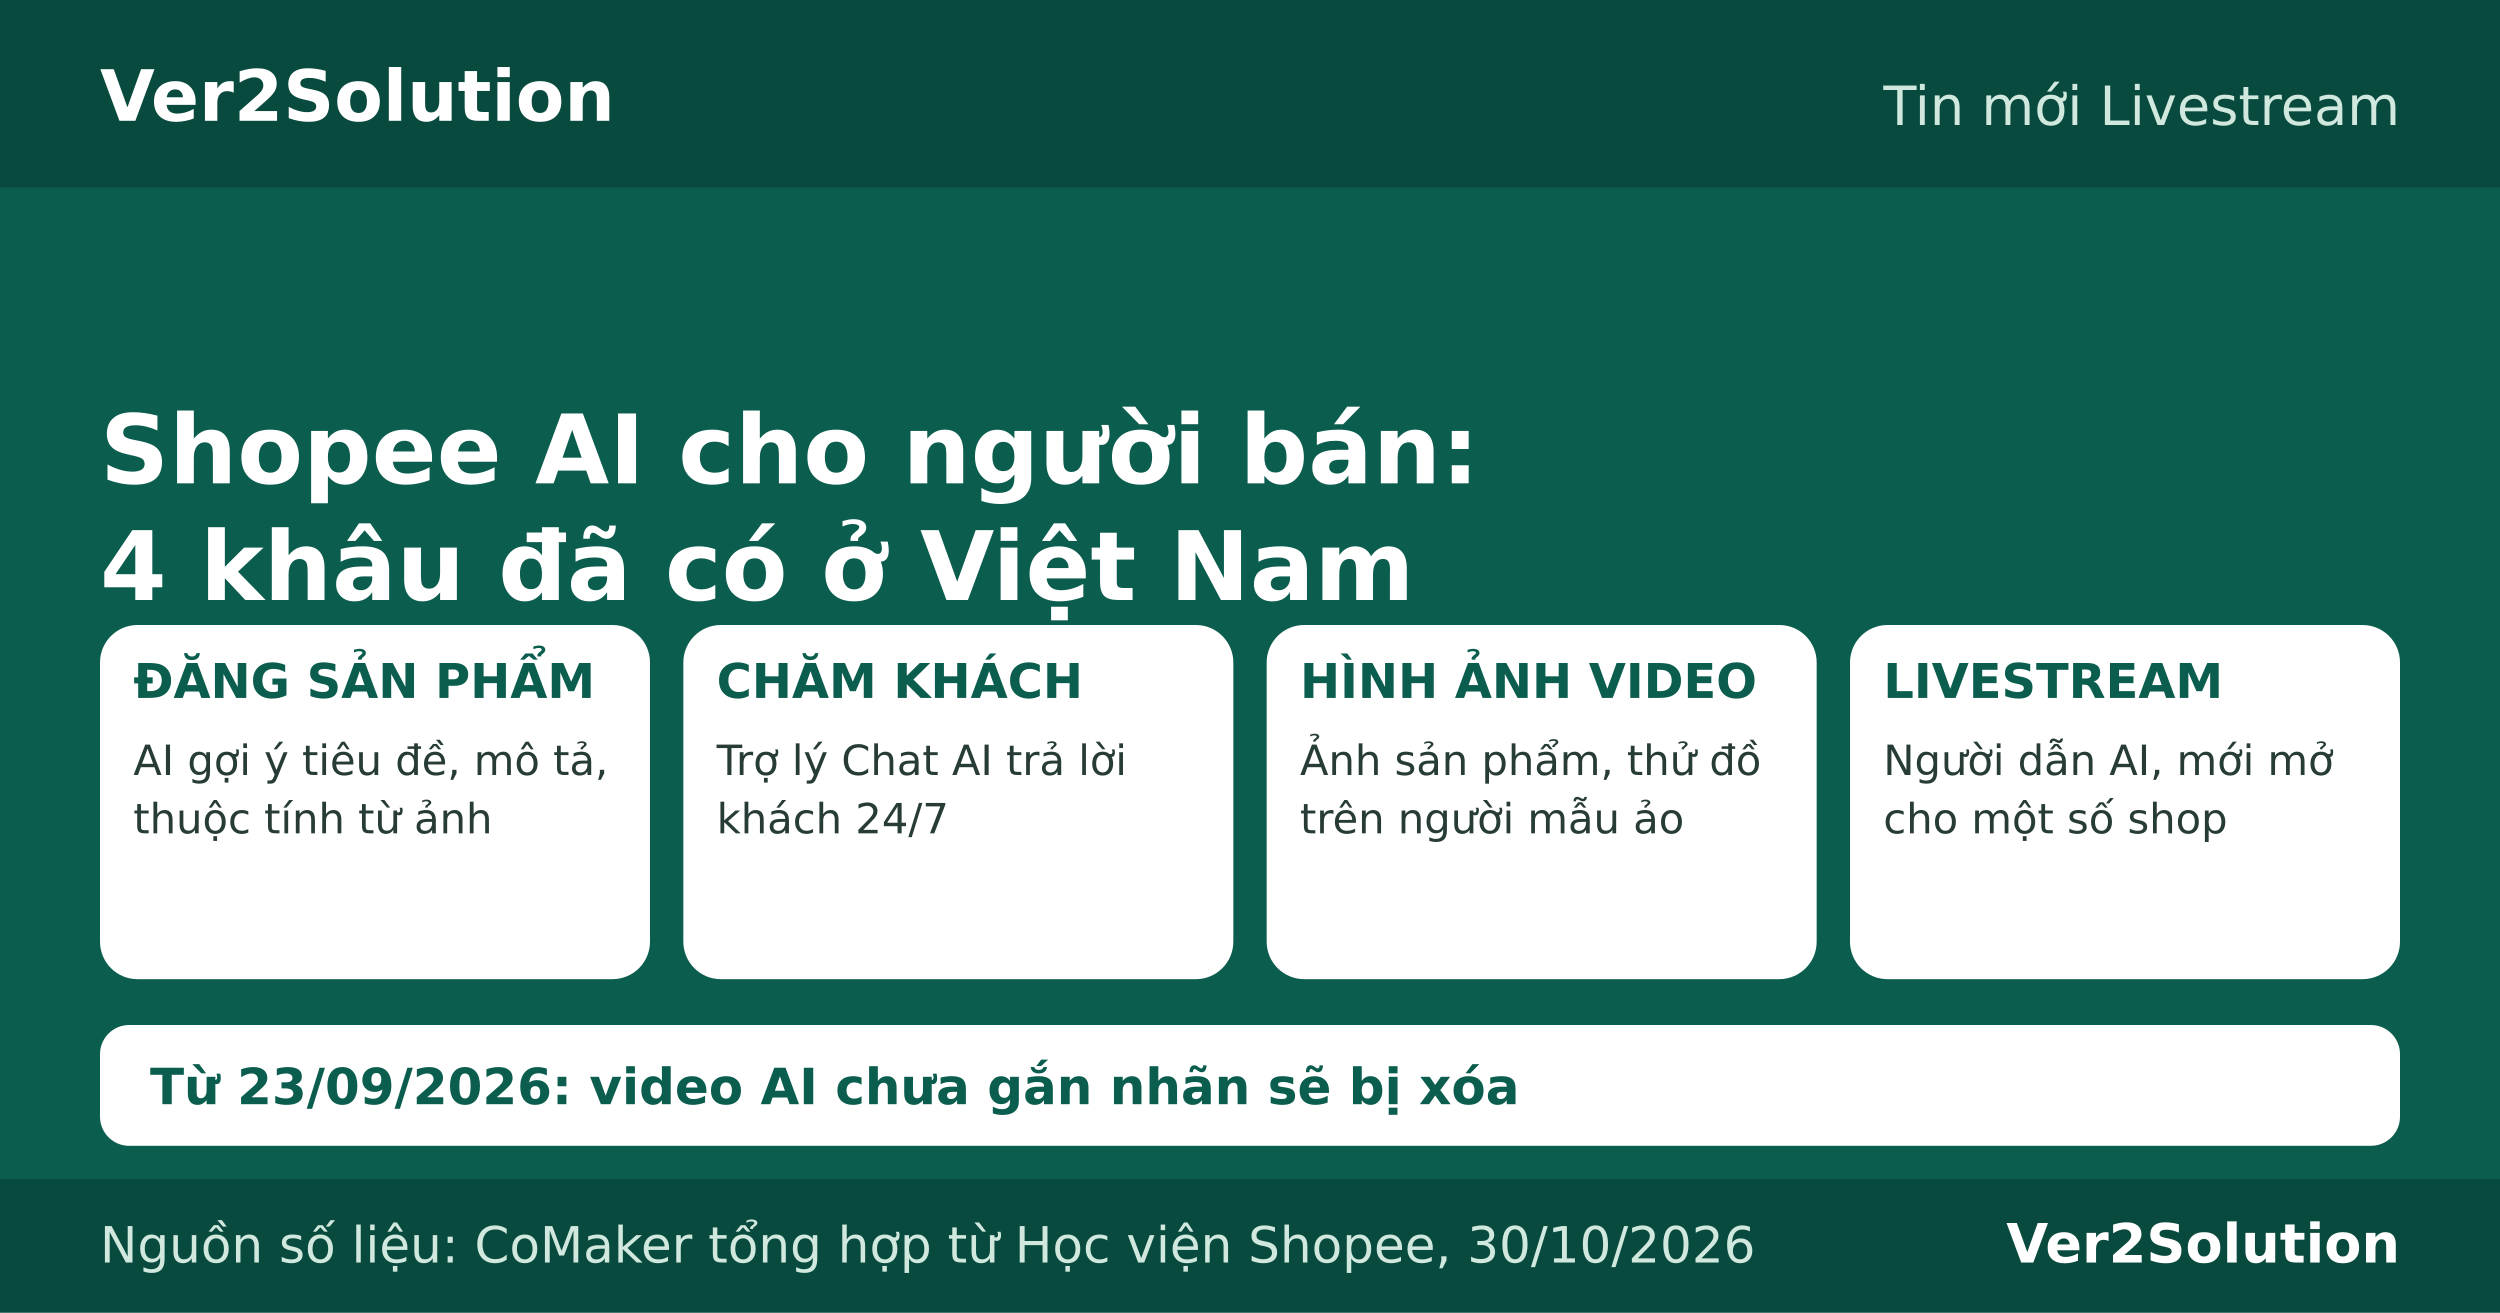
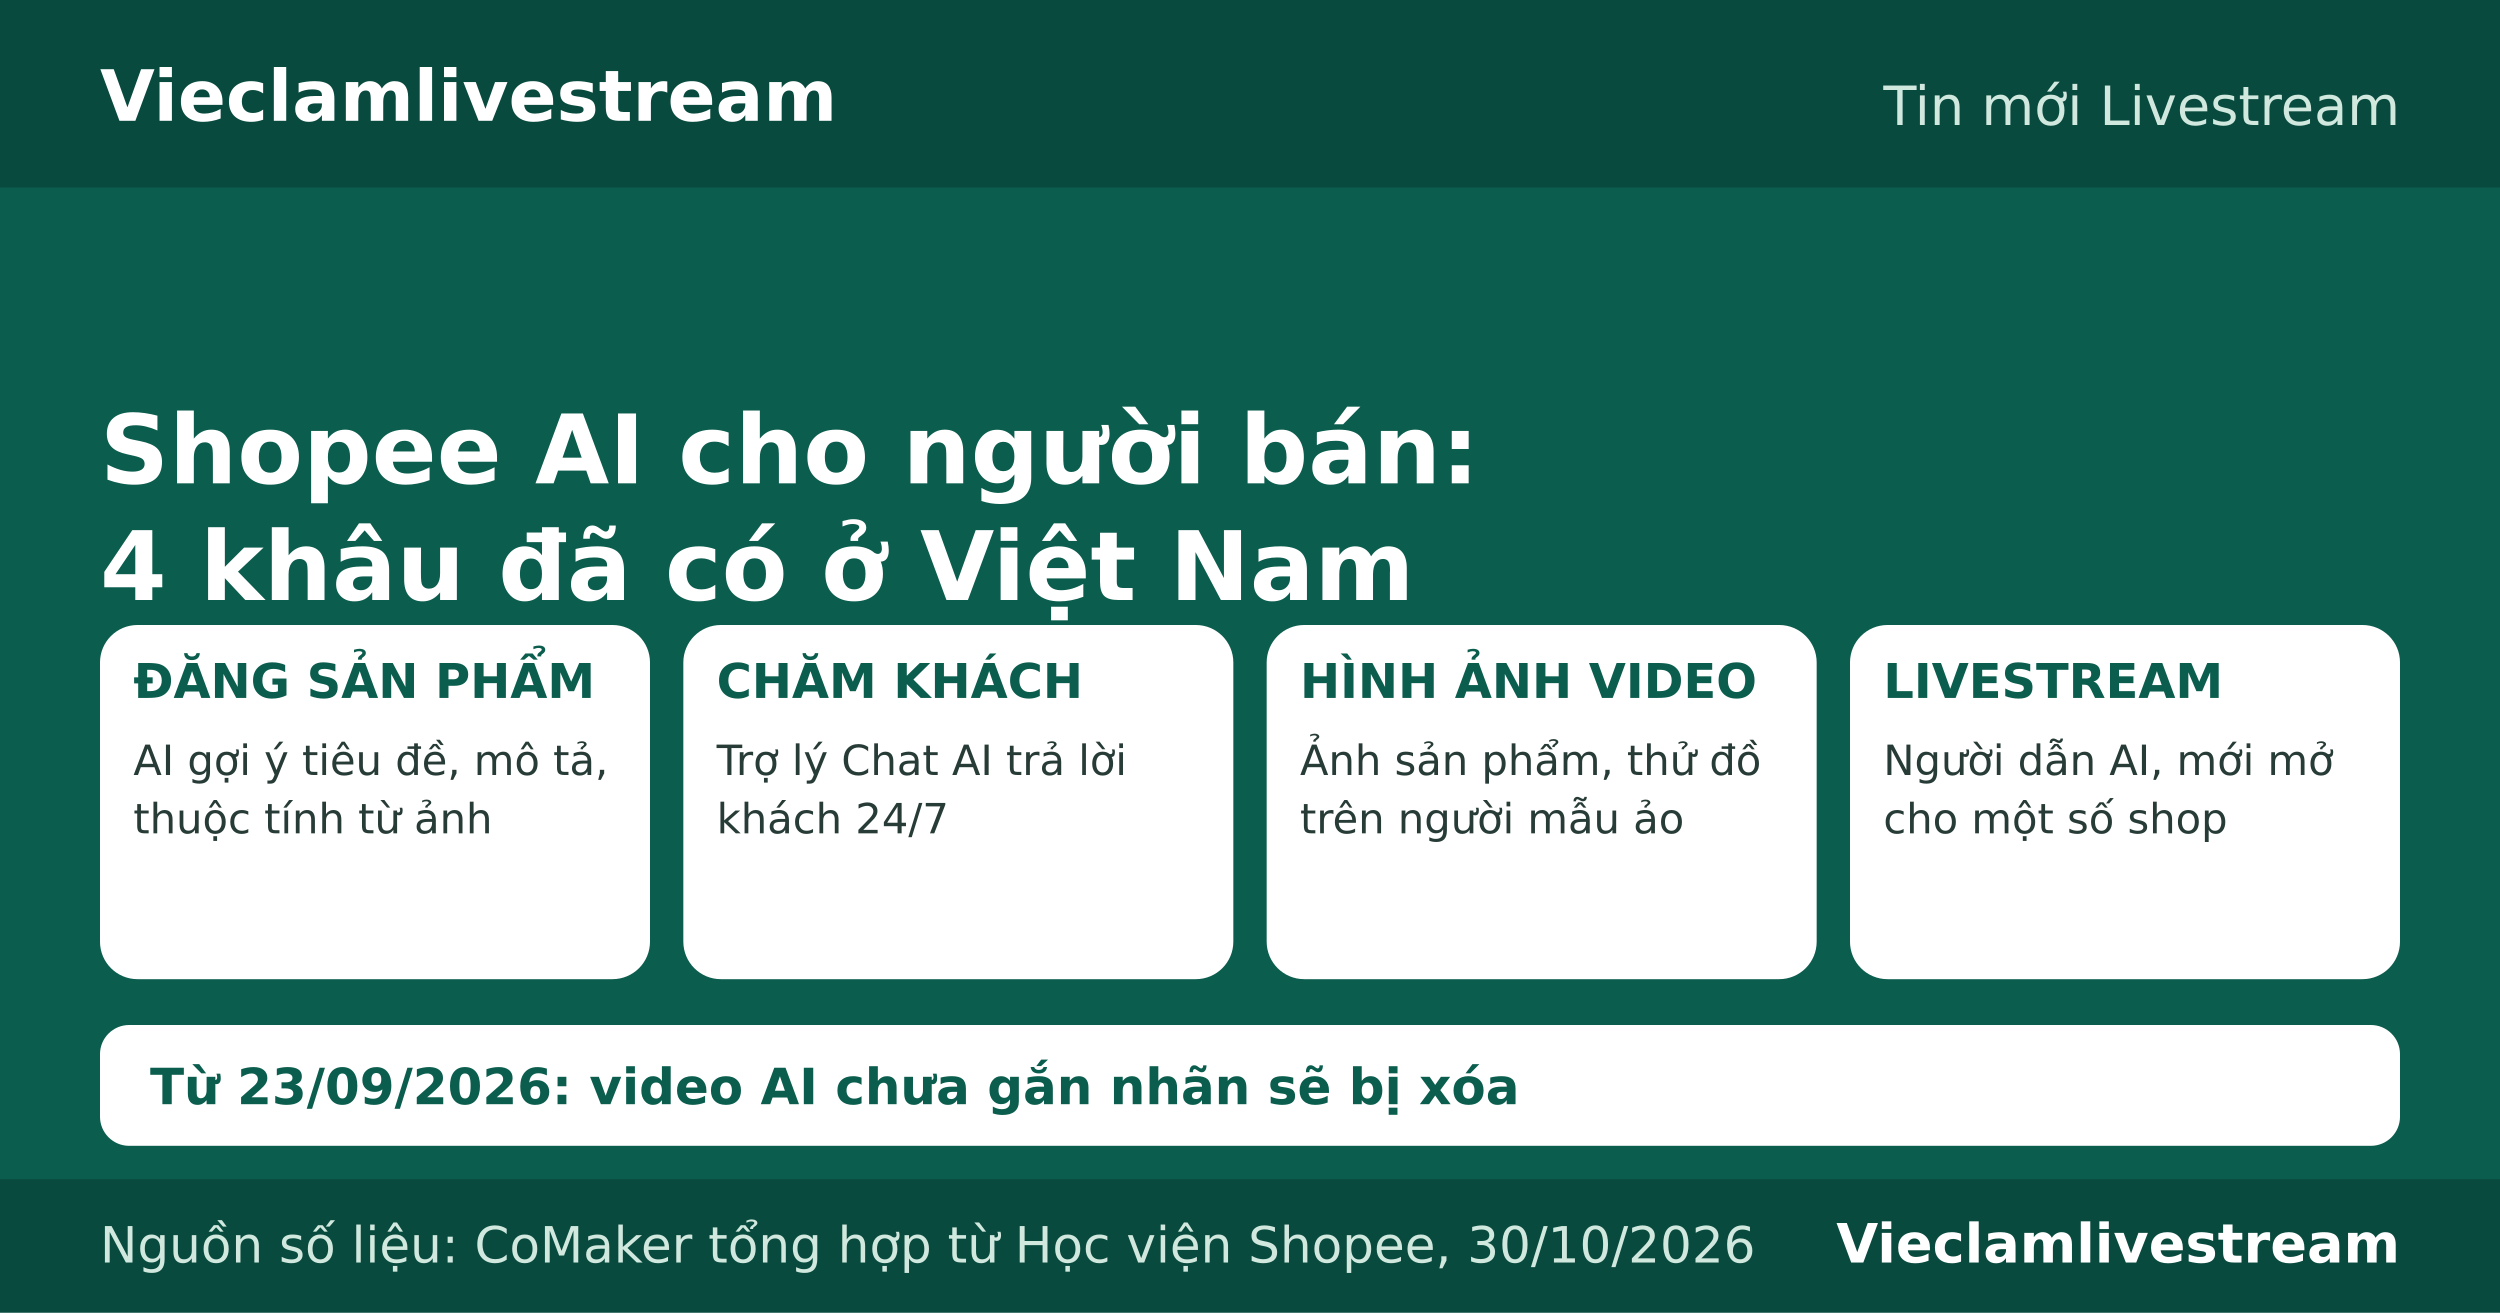
<svg xmlns="http://www.w3.org/2000/svg" width="1200" height="630" viewBox="0 0 1200 630">
  <rect width="1200" height="630" fill="#0b5d4e" />
  <rect width="1200" height="90" fill="#094a3e" />
  <rect y="566" width="1200" height="64" fill="#094a3e" />
-   <text x="48" y="58" font-family="DejaVu Sans, sans-serif" font-size="34" font-weight="bold" fill="#ffffff">Ver2Solution</text>
+   <text x="48" y="58" font-family="DejaVu Sans, sans-serif" font-size="34" font-weight="bold" fill="#ffffff">Vieclamlivestream</text>
  <text x="1152" y="60" text-anchor="end" font-family="DejaVu Sans, sans-serif" font-size="26" fill="#d0e8de">Tin mới Livestream</text>
  <text font-family="DejaVu Sans, sans-serif" font-size="46" font-weight="bold" fill="#ffffff">
    <tspan x="48" y="176">
      <tspan x="48" dy="56">Shopee AI cho người bán:</tspan>
      <tspan x="48" dy="56">4 khâu đã có ở Việt Nam</tspan>
    </tspan>
  </text>
  <rect x="48" y="300" width="264" height="170" rx="18" fill="#ffffff" />
  <text x="64" y="335" font-family="DejaVu Sans, sans-serif" font-size="23" font-weight="bold" fill="#0b5d4e">ĐĂNG SẢN PHẨM</text>
  <text font-family="DejaVu Sans, sans-serif" font-size="20" fill="#283c37">
    <tspan x="64" y="372">AI gợi ý tiêu đề, mô tả,</tspan>
    <tspan x="64" dy="28">thuộc tính từ ảnh</tspan>
  </text>
  <rect x="328" y="300" width="264" height="170" rx="18" fill="#ffffff" />
  <text x="344" y="335" font-family="DejaVu Sans, sans-serif" font-size="23" font-weight="bold" fill="#0b5d4e">CHĂM KHÁCH</text>
  <text font-family="DejaVu Sans, sans-serif" font-size="20" fill="#283c37">
    <tspan x="344" y="372">Trợ lý Chat AI trả lời</tspan>
    <tspan x="344" dy="28">khách 24/7</tspan>
  </text>
  <rect x="608" y="300" width="264" height="170" rx="18" fill="#ffffff" />
  <text x="624" y="335" font-family="DejaVu Sans, sans-serif" font-size="23" font-weight="bold" fill="#0b5d4e">HÌNH ẢNH VIDEO</text>
  <text font-family="DejaVu Sans, sans-serif" font-size="20" fill="#283c37">
    <tspan x="624" y="372">Ảnh sản phẩm, thử đồ</tspan>
    <tspan x="624" dy="28">trên người mẫu ảo</tspan>
  </text>
  <rect x="888" y="300" width="264" height="170" rx="18" fill="#ffffff" />
  <text x="904" y="335" font-family="DejaVu Sans, sans-serif" font-size="23" font-weight="bold" fill="#0b5d4e">LIVESTREAM</text>
  <text font-family="DejaVu Sans, sans-serif" font-size="20" fill="#283c37">
    <tspan x="904" y="372">Người dẫn AI, mới mở</tspan>
    <tspan x="904" dy="28">cho một số shop</tspan>
  </text>
  <rect x="48" y="492" width="1104" height="58" rx="14" fill="#ffffff" />
  <text x="72" y="530" font-family="DejaVu Sans, sans-serif" font-size="24" font-weight="bold" fill="#0b5d4e">Từ 23/09/2026: video AI chưa gắn nhãn sẽ bị xóa</text>
  <text x="48" y="606" font-family="DejaVu Sans, sans-serif" font-size="24" fill="#d0e8de">Nguồn số liệu: CoMaker tổng hợp từ Học viện Shopee, 30/10/2026</text>
-   <text x="1152" y="606" text-anchor="end" font-family="DejaVu Sans, sans-serif" font-size="26" font-weight="bold" fill="#ffffff">Ver2Solution</text>
+   <text x="1152" y="606" text-anchor="end" font-family="DejaVu Sans, sans-serif" font-size="26" font-weight="bold" fill="#ffffff">Vieclamlivestream</text>
</svg>
